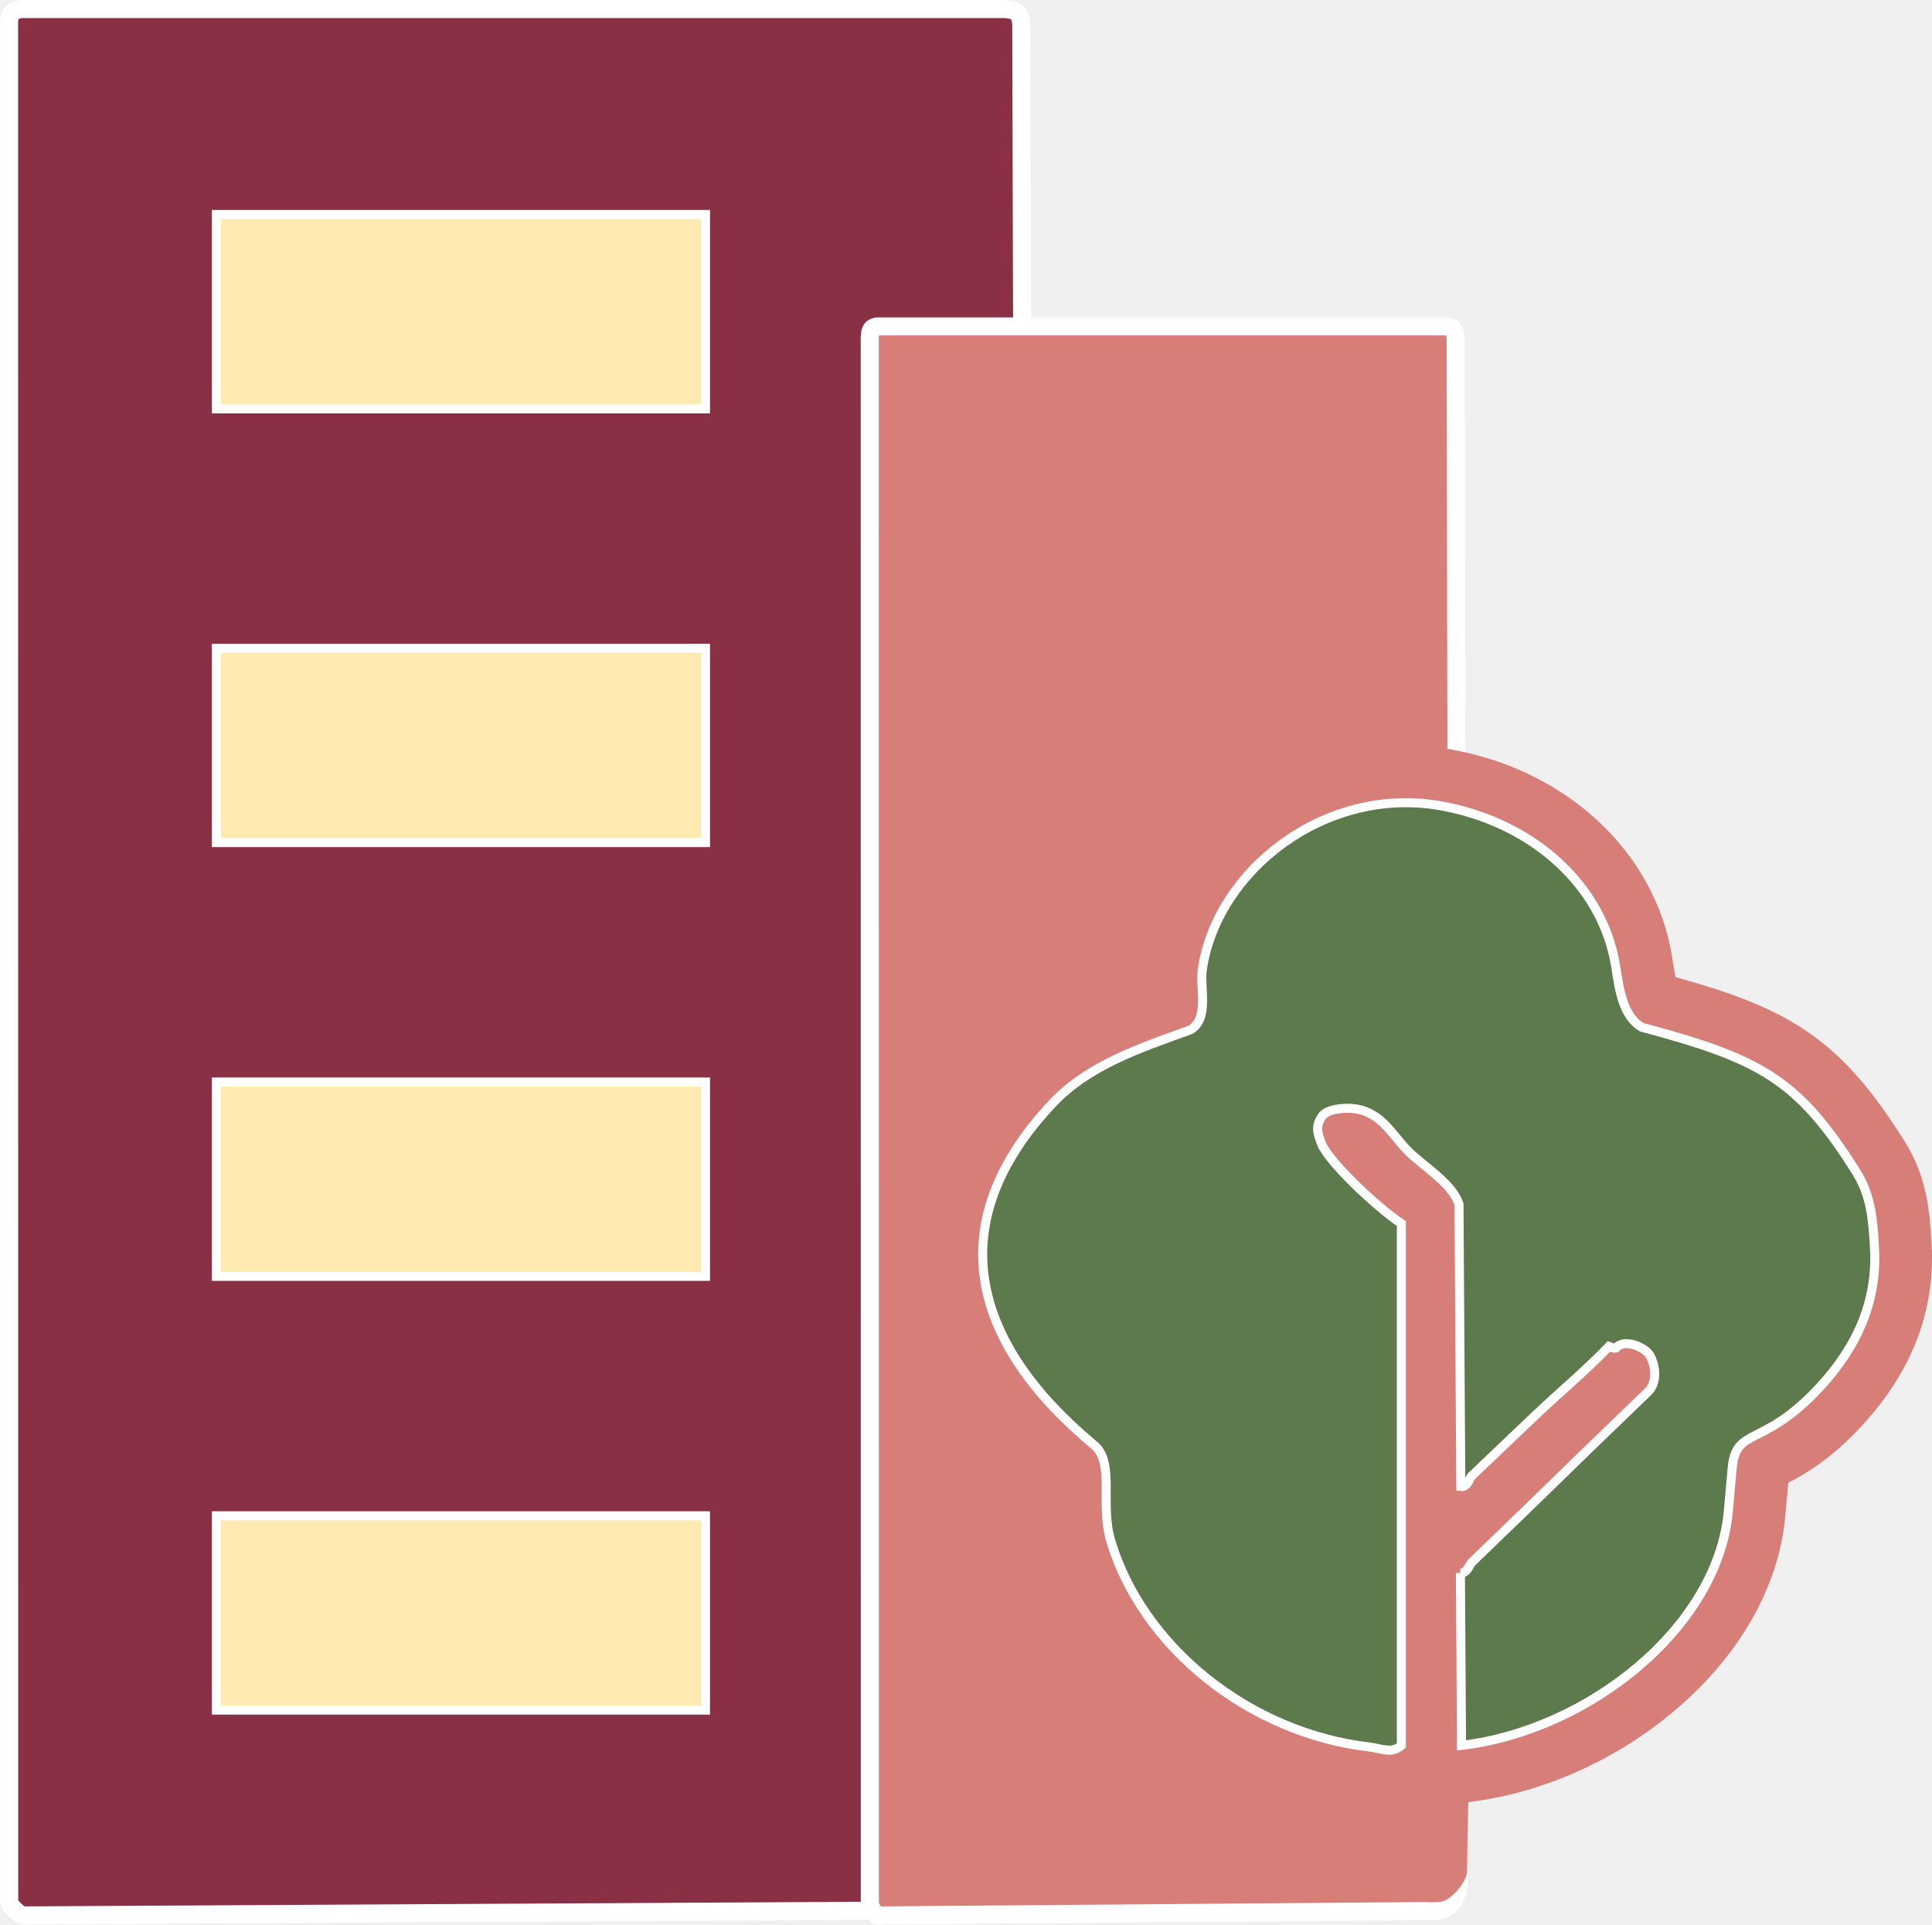
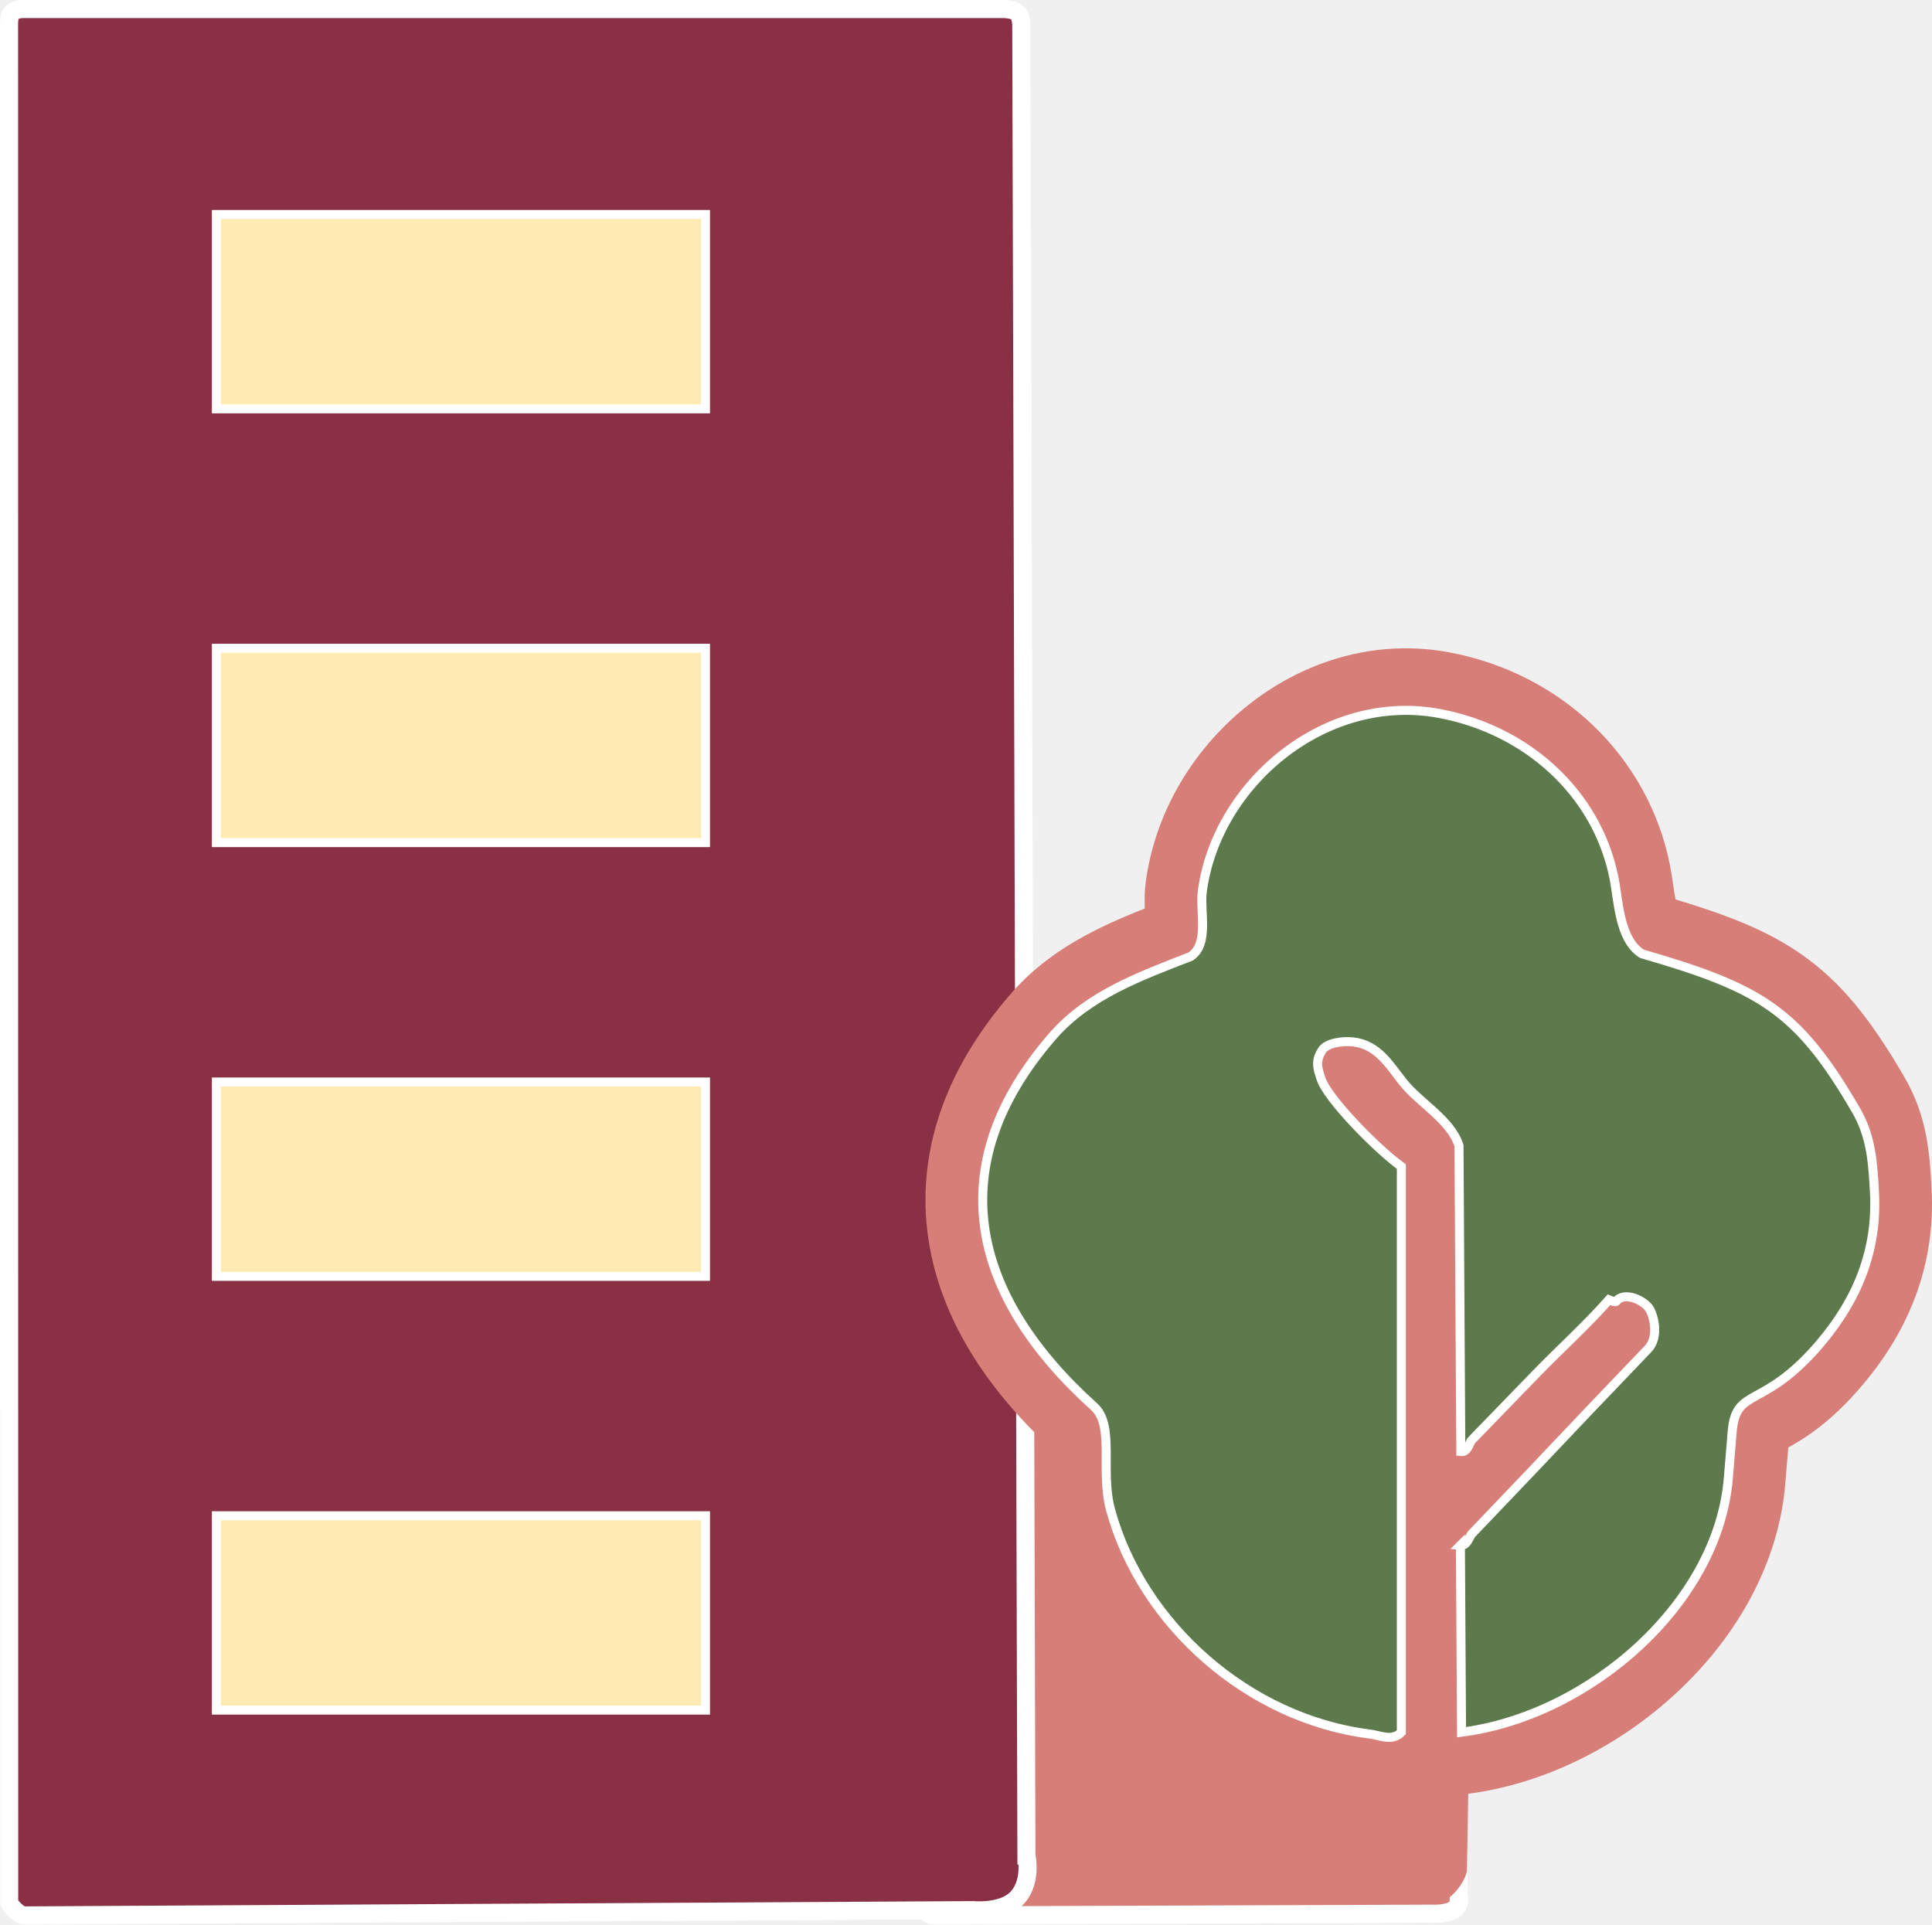
<svg xmlns="http://www.w3.org/2000/svg" id="Layer_1" version="1.1" viewBox="0 0 1069.86 1065.71">
  <defs>
    <style>
      .st0 {
        fill: #5d7a4d;
      }

      .st1 {
        fill: #893045;
      }

      .st1, .st2, .st3, .st4 {
        stroke: #fff;
        stroke-miterlimit: 10;
      }

      .st1, .st4 {
        stroke-width: 10px;
      }

      .st2 {
        fill: #ffebb1;
      }

      .st2, .st3 {
        stroke-width: 5px;
      }

      .st3 {
        fill: none;
      }

      .st5, .st4 {
        fill: #d77e79;
      }
    </style>
  </defs>
+   <path class="st4" d="M807.76,1049.6s1.79,5.06-2.99,8.05c-4.19,2.62-12.49,2.09-12.49,2.09l-275.47.99c-1.31,0-4.28-1.8-4.28-2.61l-.04-348.13s-.14-1.66.6-2.36,3.13-.82,3.13-.82h285.1s2.88.04,3.9.74,1.03,2.24,1.03,2.24l1.49,339.81h0Z" />
  <path class="st1" d="M568.4,1027.53s3.43,15.08-5.7,24.01c-8,7.82-23.82,6.24-23.82,6.24l-525.62,2.93c-2.51,0-8.17-5.37-8.17-7.77L5.02,14.5s-.25-4.94,1.13-7.05,5.97-2.45,5.97-2.45h544.02s5.5.12,7.44,2.21,1.96,6.69,1.96,6.69l2.85,1013.63h.01Z" />
-   <path class="st4" d="M807.73,1033.06s1.98,12.57-3.3,20.01c-4.63,6.52-13.79,5.2-13.79,5.2l-304.23,2.45c-1.45,0-4.73-4.48-4.73-6.48l-.04-865.55s-.15-4.12.66-5.88,3.46-2.04,3.46-2.04h314.87s3.18.1,4.31,1.84,1.14,5.58,1.14,5.58l1.65,844.87h0Z" />
  <g>
-     <path class="st0" d="M769.15,984.98c-3.72,0-6.98-.7-9.61-1.27-1.15-.25-2.24-.48-2.97-.56-35.14-4.06-70.08-18.82-98.37-41.53-28.28-22.72-49.02-52.6-58.39-84.18-3.14-10.57-3.1-20.88-3.07-29.99.02-4.9.04-13.04-1.15-15.19-42.15-35.1-64.7-72.48-67.04-111.1-2.11-34.71,12.3-68.72,42.82-101.12,21.52-22.84,50.42-33.19,78.38-43.23l.25-.09c.22-2.27.03-5.99-.09-8.44-.22-4.47-.45-9.09.23-13.76,8.49-58.4,66.06-105.9,128.34-105.9,7.11,0,14.27.61,21.28,1.82,55.95,9.63,98.94,47.45,109.5,96.37.59,2.74,1.04,5.58,1.52,8.57.94,5.97,2.46,15.59,5.41,18.92,67.14,18.15,90.69,31.45,125.04,86.05,10.7,17.01,11.67,33.54,12.6,49.51,1.87,32.14-9.64,61.98-34.19,88.68-17.05,18.54-30.15,25.18-38.83,29.58-1.94.99-4.32,2.19-5.25,2.86-.14.44-.4,1.45-.57,3.42l-2.14,23.82c-3.1,34.51-22.64,68.73-55.01,96.36-30.26,25.84-69.13,43.21-106.63,47.64l-17.59,2.08-.86-130.52,10.33.88,33.24-32.13,32.66-31.78,30.04-28.99c-.73.21-1.49.37-2.26.48-6.7,6.6-13.56,12.78-20.23,18.82-5.04,4.55-10.25,9.25-15.21,13.97l-33.82,32.18c-4.22,7.79-10.29,11.74-18.09,11.74-.69,0-1.4-.04-2.09-.11l-14.12-1.46-1.09-167.19c-.08-.13-.16-.26-.25-.39v303.63l-5.13,4.7c-4.83,4.43-10.91,6.77-17.58,6.77v.08ZM747.92,629.63c5.99,8.31,25.01,26.8,36.9,34.72l5.82,3.89c-2.72-3.27-7.2-6.92-11.3-10.26-4.98-4.06-10.14-8.26-14.45-13.29-1.15-1.35-2.28-2.72-3.42-4.1-6.01-7.35-8.96-10.44-13.57-10.97h.02Z" />
-     <path class="st5" d="M778.48,444.48c6.13,0,12.35.51,18.6,1.58,48.28,8.31,87.29,40.53,96.7,84.09,2.55,11.76,2.83,31.33,15.42,38.67,65.47,17.52,86.31,28.6,118.62,79.97,8.46,13.44,9.3,26.75,10.19,42.01,1.71,29.45-9.4,54.59-30.03,77.03-31.74,34.5-46.66,21.82-48.76,45.16l-2.14,23.82c-5.76,64.07-77.03,121.32-147.73,129.7l-.63-95.43c.13,0,.25.02.38.02,2.95,0,4.06-3.15,5.66-5.63l32.59-31.5,32.7-31.81,32.61-31.47c5.58-5.38,3.9-15.35.85-20.32-1.78-2.9-7.75-6.3-12.81-6.3-2.27,0-4.36.68-5.8,2.41-.09.08-.24.13-.47.13-.58,0-1.67-.29-3.44-.99-12.98,13.5-27.07,25.13-40.58,37.99l-35.81,34.08c-1.16,2.17-2.14,5.49-5.18,5.49-.15,0-.31,0-.47-.02l-1.01-156.27c-4.44-13.14-21.8-21.75-31.02-32.48-7.54-8.78-13.95-19.14-27.56-20.53-1.01-.1-2.1-.16-3.22-.16-5.47,0-11.77,1.27-13.95,4.34-4.23,5.95-2.24,9.97-.74,14.43,3.46,10.27,31.09,36.09,44.57,45.08v289c-2.16,1.98-4.47,2.6-6.87,2.6-3.47,0-7.11-1.3-10.75-1.72-66.94-7.74-125.99-55.82-143.39-114.48-5.92-19.97,2.51-43.06-9.13-52.73-68.42-56.91-85.38-123.06-22.97-189.29,19.91-21.13,48.54-30.66,76.41-40.69,10.5-6.35,4.99-22.98,6.51-33.41,7.16-49.26,56.49-92.33,112.66-92.33M778.48,412.79c-34.22,0-67.98,12.46-95.04,35.08-26.96,22.53-44.35,52.5-48.99,84.39-.69,4.79-.68,9.41-.53,13.44-25.54,9.38-52.9,20.99-74.09,43.48-16.47,17.47-28.81,35.76-36.68,54.36-8.12,19.17-11.63,38.88-10.43,58.58,1.37,22.53,8.86,44.86,22.29,66.37,11.15,17.87,26.55,35.35,45.82,52.04.07,2.12.06,4.73.05,6.88-.03,9.68-.07,21.75,3.72,34.54,21.19,71.45,91.09,127.74,169.98,136.92.33.06,17.79,1.83,18.34,1.95,3,.64-.6,32.32,1.44,37.33,6.61,16.26,15.18,15.15,22.17,15.14,5.87,0,14.09-8.83,15.83-15.76l.68-39.56c20.63-2.45,41.28-8.29,61.41-17.37,19.55-8.82,37.6-20.25,53.65-33.96,35.54-30.33,57.03-68.34,60.51-107l1.67-18.57c9.26-4.76,23.54-12.82,41-31.8,27.58-29.98,40.48-63.73,38.35-100.32-1-17.14-2.13-36.57-15-57.04-19.36-30.78-35.7-48.84-56.39-62.34-18.95-12.38-40.66-20.21-70.39-28.5-.57-2.65-1.08-5.87-1.45-8.17-.49-3.08-.99-6.26-1.67-9.44-11.93-55.27-59.94-97.91-122.3-108.64-7.89-1.36-15.96-2.05-23.97-2.05h.02v.02Z" />
-     <path class="st3" d="M808.7,871.08c3.24.28,4.37-3.03,6.03-5.61l32.59-31.5,32.7-31.81,32.61-31.47c5.58-5.38,3.9-15.35.85-20.32-2.58-4.21-13.96-9.45-18.61-3.89-.3.29-1.45.11-3.9-.86-12.98,13.5-27.07,25.13-40.58,37.99l-35.81,34.08c-1.22,2.28-2.23,5.82-5.64,5.47l-1.01-156.27c-4.44-13.14-21.8-21.75-31.02-32.48-7.54-8.78-13.95-19.14-27.56-20.53-5.91-.6-14.55.49-17.17,4.18-4.23,5.95-2.24,9.97-.74,14.43,3.46,10.27,31.09,36.09,44.57,45.08v289c-5.27,4.83-11.46,1.59-17.63.88-66.94-7.74-125.99-55.82-143.39-114.48-5.92-19.97,2.51-43.06-9.13-52.73-68.42-56.91-85.38-123.06-22.97-189.29,19.91-21.13,48.54-30.66,76.41-40.69,10.5-6.35,4.99-22.98,6.51-33.41,7.94-54.63,67.76-101.67,131.26-90.75,48.28,8.31,87.29,40.53,96.7,84.09,2.55,11.76,2.83,31.33,15.42,38.67,65.47,17.52,86.31,28.6,118.62,79.97,8.46,13.44,9.3,26.75,10.19,42.01,1.71,29.45-9.4,54.59-30.03,77.03-31.74,34.5-46.66,21.82-48.76,45.16l-2.14,23.82c-5.76,64.07-77.03,121.32-147.73,129.7l-.63-95.43h0v-.04Z" />
+     <path class="st0" d="M769.15,979.24c-3.72,0-6.98-.76-9.61-1.38-1.15-.27-2.24-.52-2.97-.61-35.14-4.4-70.08-20.4-98.37-45.02-28.28-24.63-49.02-57.02-58.39-91.25-3.14-11.46-3.1-22.63-3.07-32.51.02-5.31.04-14.13-1.15-16.47-42.15-38.05-64.7-78.57-67.04-120.43-2.11-37.62,12.3-74.49,42.82-109.61,21.52-24.76,50.42-35.98,78.38-46.86l.25-.1c.22-2.46.03-6.49-.09-9.15-.22-4.85-.45-9.85.23-14.92,8.49-63.3,66.06-114.79,128.34-114.79,7.11,0,14.27.66,21.28,1.97,55.95,10.44,98.94,51.43,109.5,104.46.59,2.97,1.04,6.05,1.52,9.29.94,6.47,2.46,16.9,5.41,20.51,67.14,19.67,90.69,34.09,125.04,93.27,10.7,18.44,11.67,36.36,12.6,53.67,1.87,34.84-9.64,67.18-34.19,96.13-17.05,20.1-30.15,27.29-38.83,32.06-1.94,1.07-4.32,2.37-5.25,3.1-.14.48-.4,1.57-.57,3.71l-2.14,25.82c-3.1,37.41-22.64,74.5-55.01,104.45-30.26,28.01-69.13,46.84-106.63,51.64l-17.59,2.25-.86-141.48,10.33.95,33.24-34.83,32.66-34.45,30.04-31.42c-.73.23-1.49.4-2.26.52-6.7,7.15-13.56,13.85-20.23,20.4-5.04,4.93-10.25,10.03-15.21,15.14l-33.82,34.88c-4.22,8.44-10.29,12.73-18.09,12.73-.69,0-1.4-.04-2.09-.12l-14.12-1.58-1.09-181.23c-.08-.14-.16-.28-.25-.42v329.12l-5.13,5.09c-4.83,4.8-10.91,7.34-17.58,7.34v.09h0ZM747.92,594.06c5.99,9.01,25.01,29.05,36.9,37.64l5.82,4.22c-2.72-3.54-7.2-7.5-11.3-11.12-4.98-4.4-10.14-8.95-14.45-14.41-1.15-1.46-2.28-2.95-3.42-4.44-6.01-7.97-8.96-11.32-13.57-11.89h.02,0Z" />
+     <path class="st5" d="M778.48,393.36c6.13,0,12.35.55,18.6,1.71,48.28,9.01,87.29,43.93,96.7,91.15,2.55,12.75,2.83,33.96,15.42,41.92,65.47,18.99,86.31,31,118.62,86.68,8.46,14.57,9.3,29,10.19,45.54,1.71,31.92-9.4,59.17-30.03,83.5-31.74,37.4-46.66,23.65-48.76,48.95l-2.14,25.82c-5.76,69.45-77.03,131.51-147.73,140.59l-.63-103.44c.13,0,.25.02.38.02,2.95,0,4.06-3.41,5.66-6.1l32.59-34.14,32.7-34.48,32.61-34.11c5.58-5.83,3.9-16.64.85-22.03-1.78-3.14-7.75-6.83-12.81-6.83-2.27,0-4.36.74-5.8,2.61-.09.09-.24.14-.47.14-.58,0-1.67-.31-3.44-1.07-12.98,14.63-27.07,27.24-40.58,41.18l-35.81,36.94c-1.16,2.35-2.14,5.95-5.18,5.95-.15,0-.31,0-.47-.02l-1.01-169.39c-4.44-14.24-21.8-23.58-31.02-35.21-7.54-9.52-13.95-20.75-27.56-22.25-1.01-.11-2.1-.17-3.22-.17-5.47,0-11.77,1.38-13.95,4.7-4.23,6.45-2.24,10.81-.74,15.64,3.46,11.13,31.09,39.12,44.57,48.86v313.26c-2.16,2.15-4.47,2.82-6.87,2.82-3.47,0-7.11-1.41-10.75-1.86-66.94-8.39-125.99-60.51-143.39-124.09-5.92-21.65,2.51-46.68-9.13-57.16-68.42-61.69-85.38-133.39-22.97-205.18,19.91-22.9,48.54-33.23,76.41-44.11,10.5-6.88,4.99-24.91,6.51-36.22,7.16-53.4,56.49-100.08,112.66-100.08M778.48,359.01c-34.22,0-67.98,13.51-95.04,38.03-26.96,24.42-44.35,56.91-48.99,91.48-.69,5.19-.68,10.2-.53,14.57-25.54,10.17-52.9,22.75-74.09,47.13-16.47,18.94-28.81,38.76-36.68,58.92-8.12,20.78-11.63,42.14-10.43,63.5,1.37,24.42,8.86,48.63,22.29,71.94,11.15,19.37,26.55,38.32,45.82,56.41.07,2.3.06,5.13.05,7.46-.03,10.49-.07,23.58,3.72,37.44,21.19,77.45,91.09,138.47,169.98,148.42.33.07,17.79,1.98,18.34,2.11,3,.69-.6,35.03,1.44,40.46,6.61,17.63,15.18,16.42,22.17,16.41,5.87,0,14.09-9.57,15.83-17.08l.68-42.88c20.63-2.66,41.28-8.99,61.41-18.83,19.55-9.56,37.6-21.95,53.65-36.81,35.54-32.88,57.03-74.08,60.51-115.98l1.67-20.13c9.26-5.16,23.54-13.9,41-34.47,27.58-32.5,40.48-69.08,38.35-108.74-1-18.58-2.13-39.64-15-61.83-19.36-33.36-35.7-52.94-56.39-67.57-18.95-13.42-40.66-21.91-70.39-30.89-.57-2.87-1.08-6.36-1.45-8.86-.49-3.34-.99-6.79-1.67-10.23-11.93-59.91-59.94-106.13-122.3-117.76-7.89-1.47-15.96-2.22-23.97-2.22h.02v.02h0Z" />
+     <path class="st3" d="M808.7,855.78c3.24.3,4.37-3.28,6.03-6.08l32.59-34.14,32.7-34.48,32.61-34.11c5.58-5.83,3.9-16.64.85-22.03-2.58-4.56-13.96-10.24-18.61-4.22-.3.31-1.45.12-3.9-.93-12.98,14.63-27.07,27.24-40.58,41.18l-35.81,36.94c-1.22,2.47-2.23,6.31-5.64,5.93l-1.01-169.39c-4.44-14.24-21.8-23.58-31.02-35.21-7.54-9.52-13.95-20.75-27.56-22.25-5.91-.65-14.55.53-17.17,4.53-4.23,6.45-2.24,10.81-.74,15.64,3.46,11.13,31.09,39.12,44.57,48.86v313.26c-5.27,5.24-11.46,1.72-17.63.95-66.94-8.39-125.99-60.51-143.39-124.09-5.92-21.65,2.51-46.68-9.13-57.16-68.42-61.69-85.38-133.39-22.97-205.18,19.91-22.9,48.54-33.23,76.41-44.11,10.5-6.88,4.99-24.91,6.51-36.22,7.94-59.22,67.76-110.21,131.26-98.37,48.28,9.01,87.29,43.93,96.7,91.15,2.55,12.75,2.83,33.96,15.42,41.92,65.47,18.99,86.31,31,118.62,86.68,8.46,14.57,9.3,29,10.19,45.54,1.71,31.92-9.4,59.17-30.03,83.5-31.74,37.4-46.66,23.65-48.76,48.95l-2.14,25.82c-5.76,69.45-77.03,131.51-147.73,140.59l-.63-103.44h0v-.04h0Z" />
  </g>
  <g>
    <rect class="st2" x="119.83" y="358.99" width="270.84" height="107.61" />
    <rect class="st2" x="119.83" y="118.79" width="270.84" height="107.61" />
    <rect class="st2" x="119.83" y="599.19" width="270.84" height="107.61" />
    <rect class="st2" x="119.83" y="839.39" width="270.84" height="107.61" />
  </g>
</svg>
